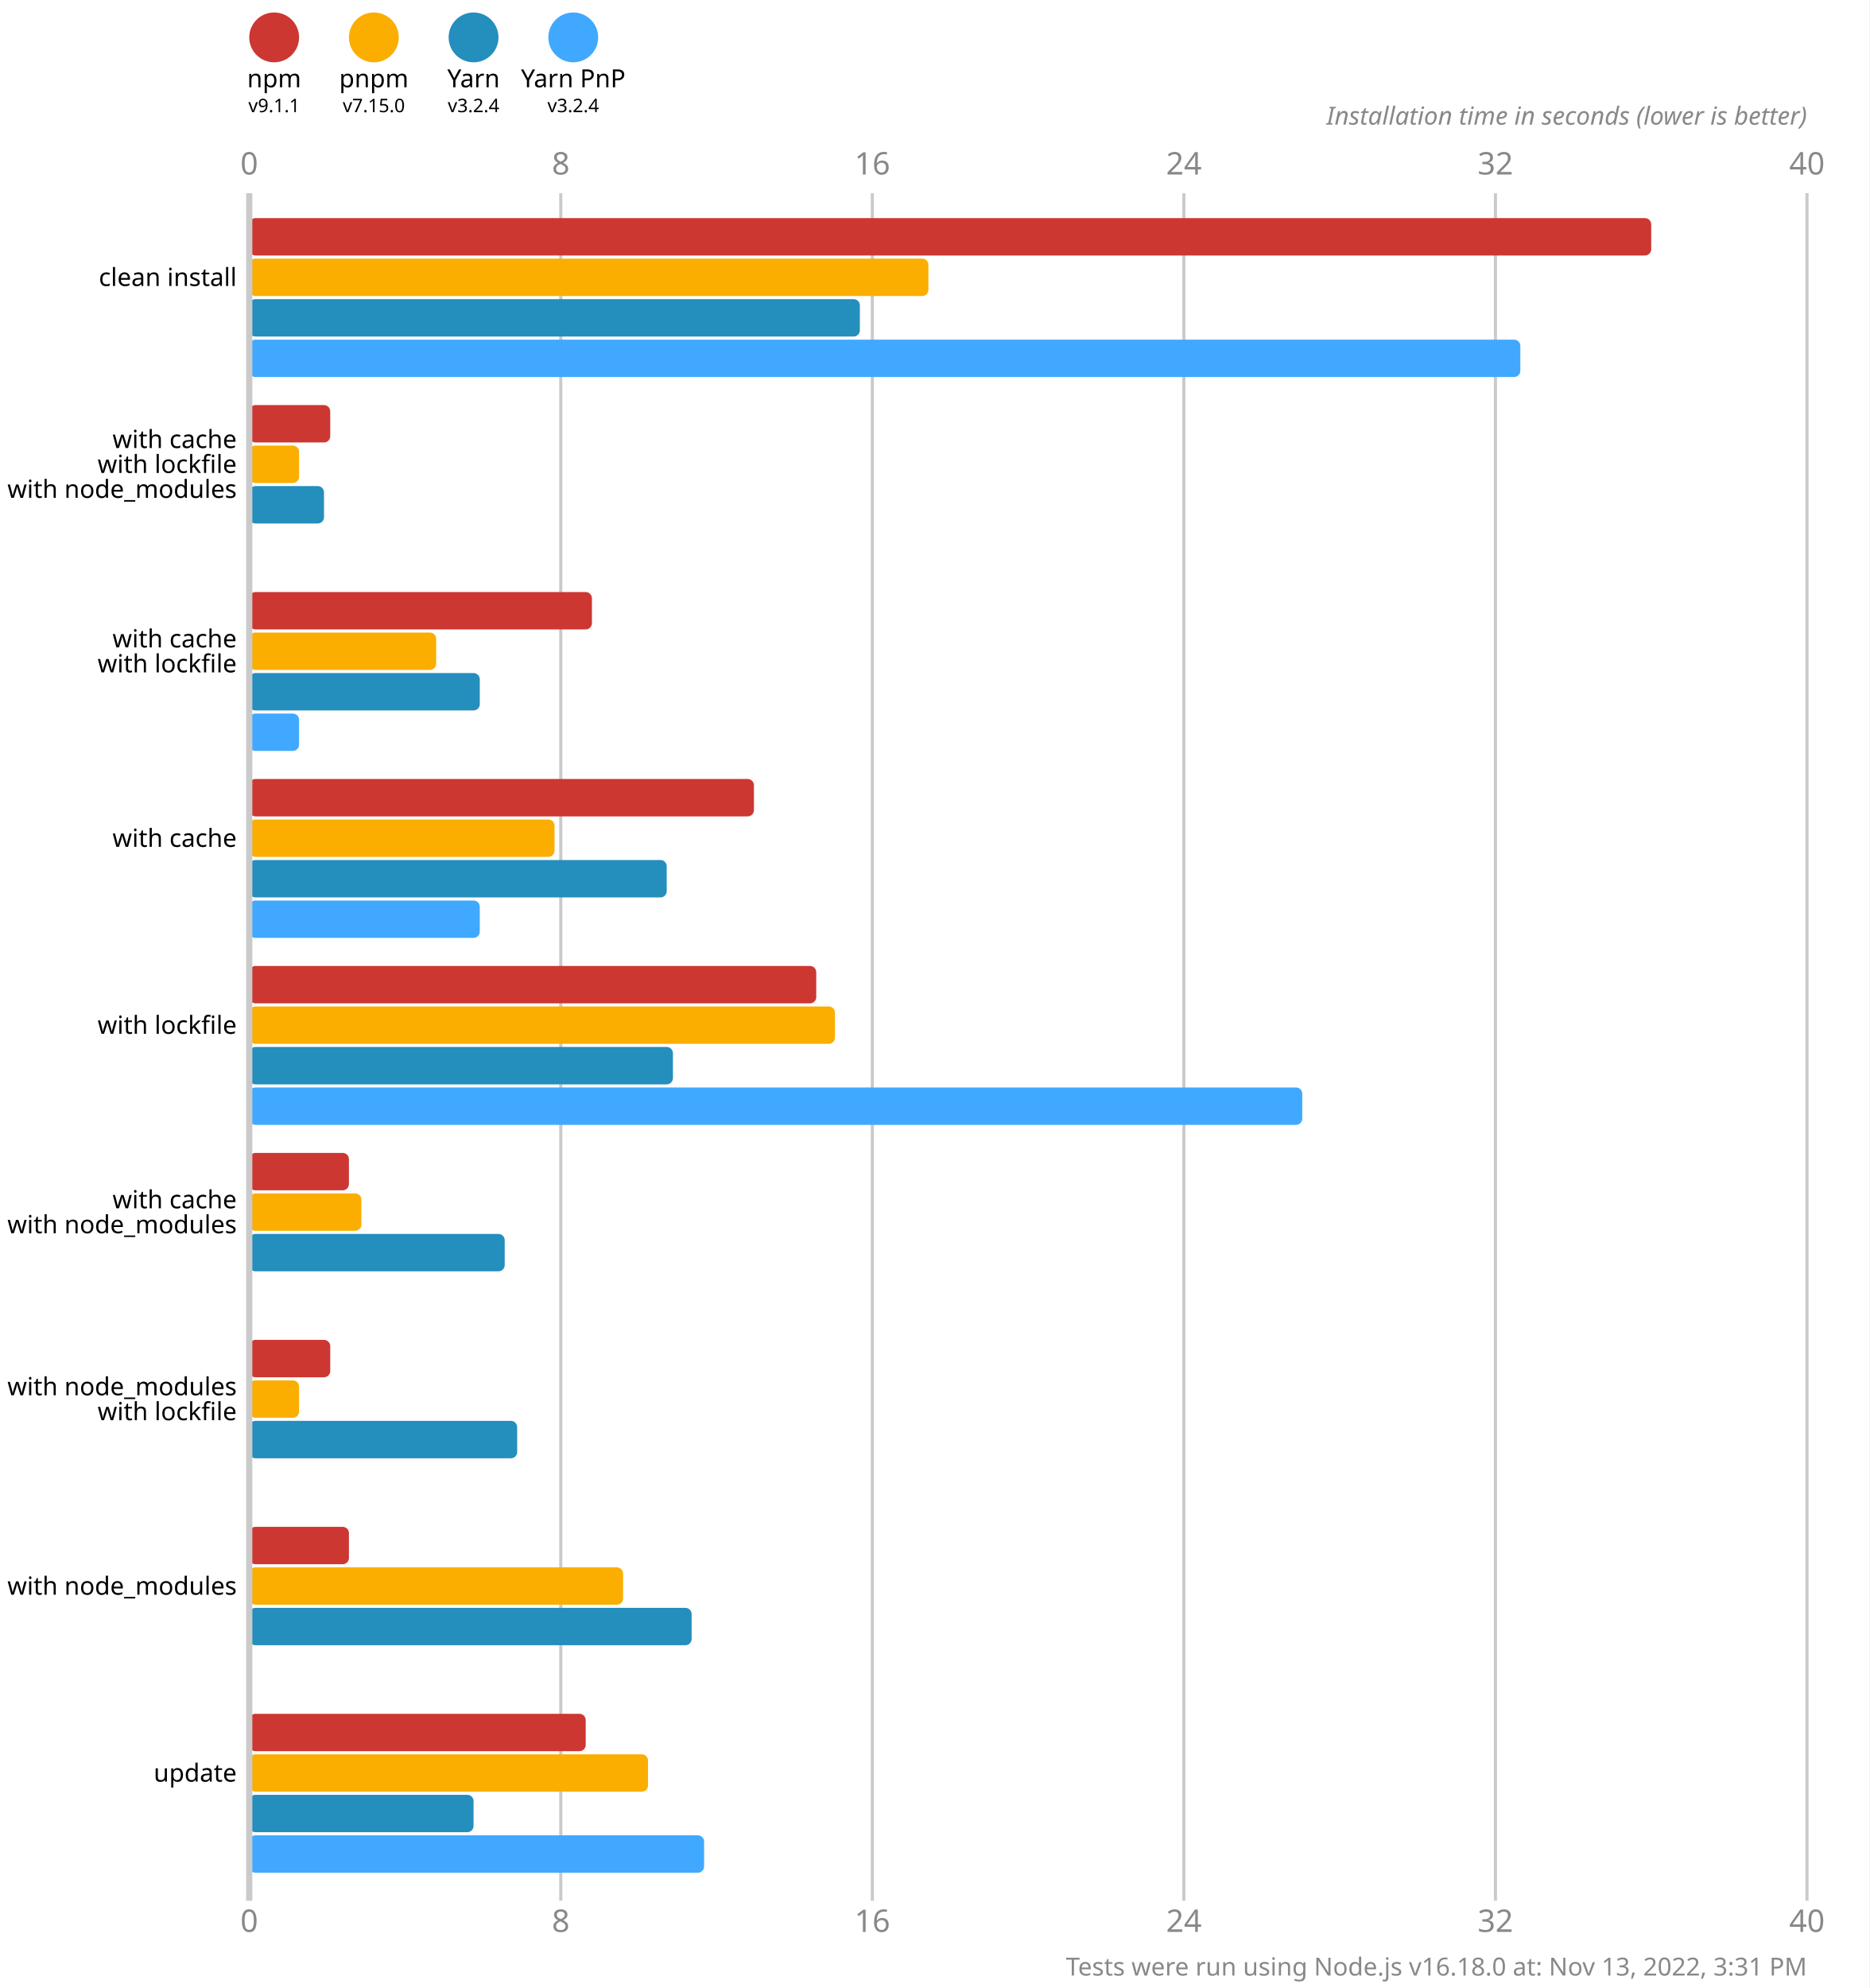
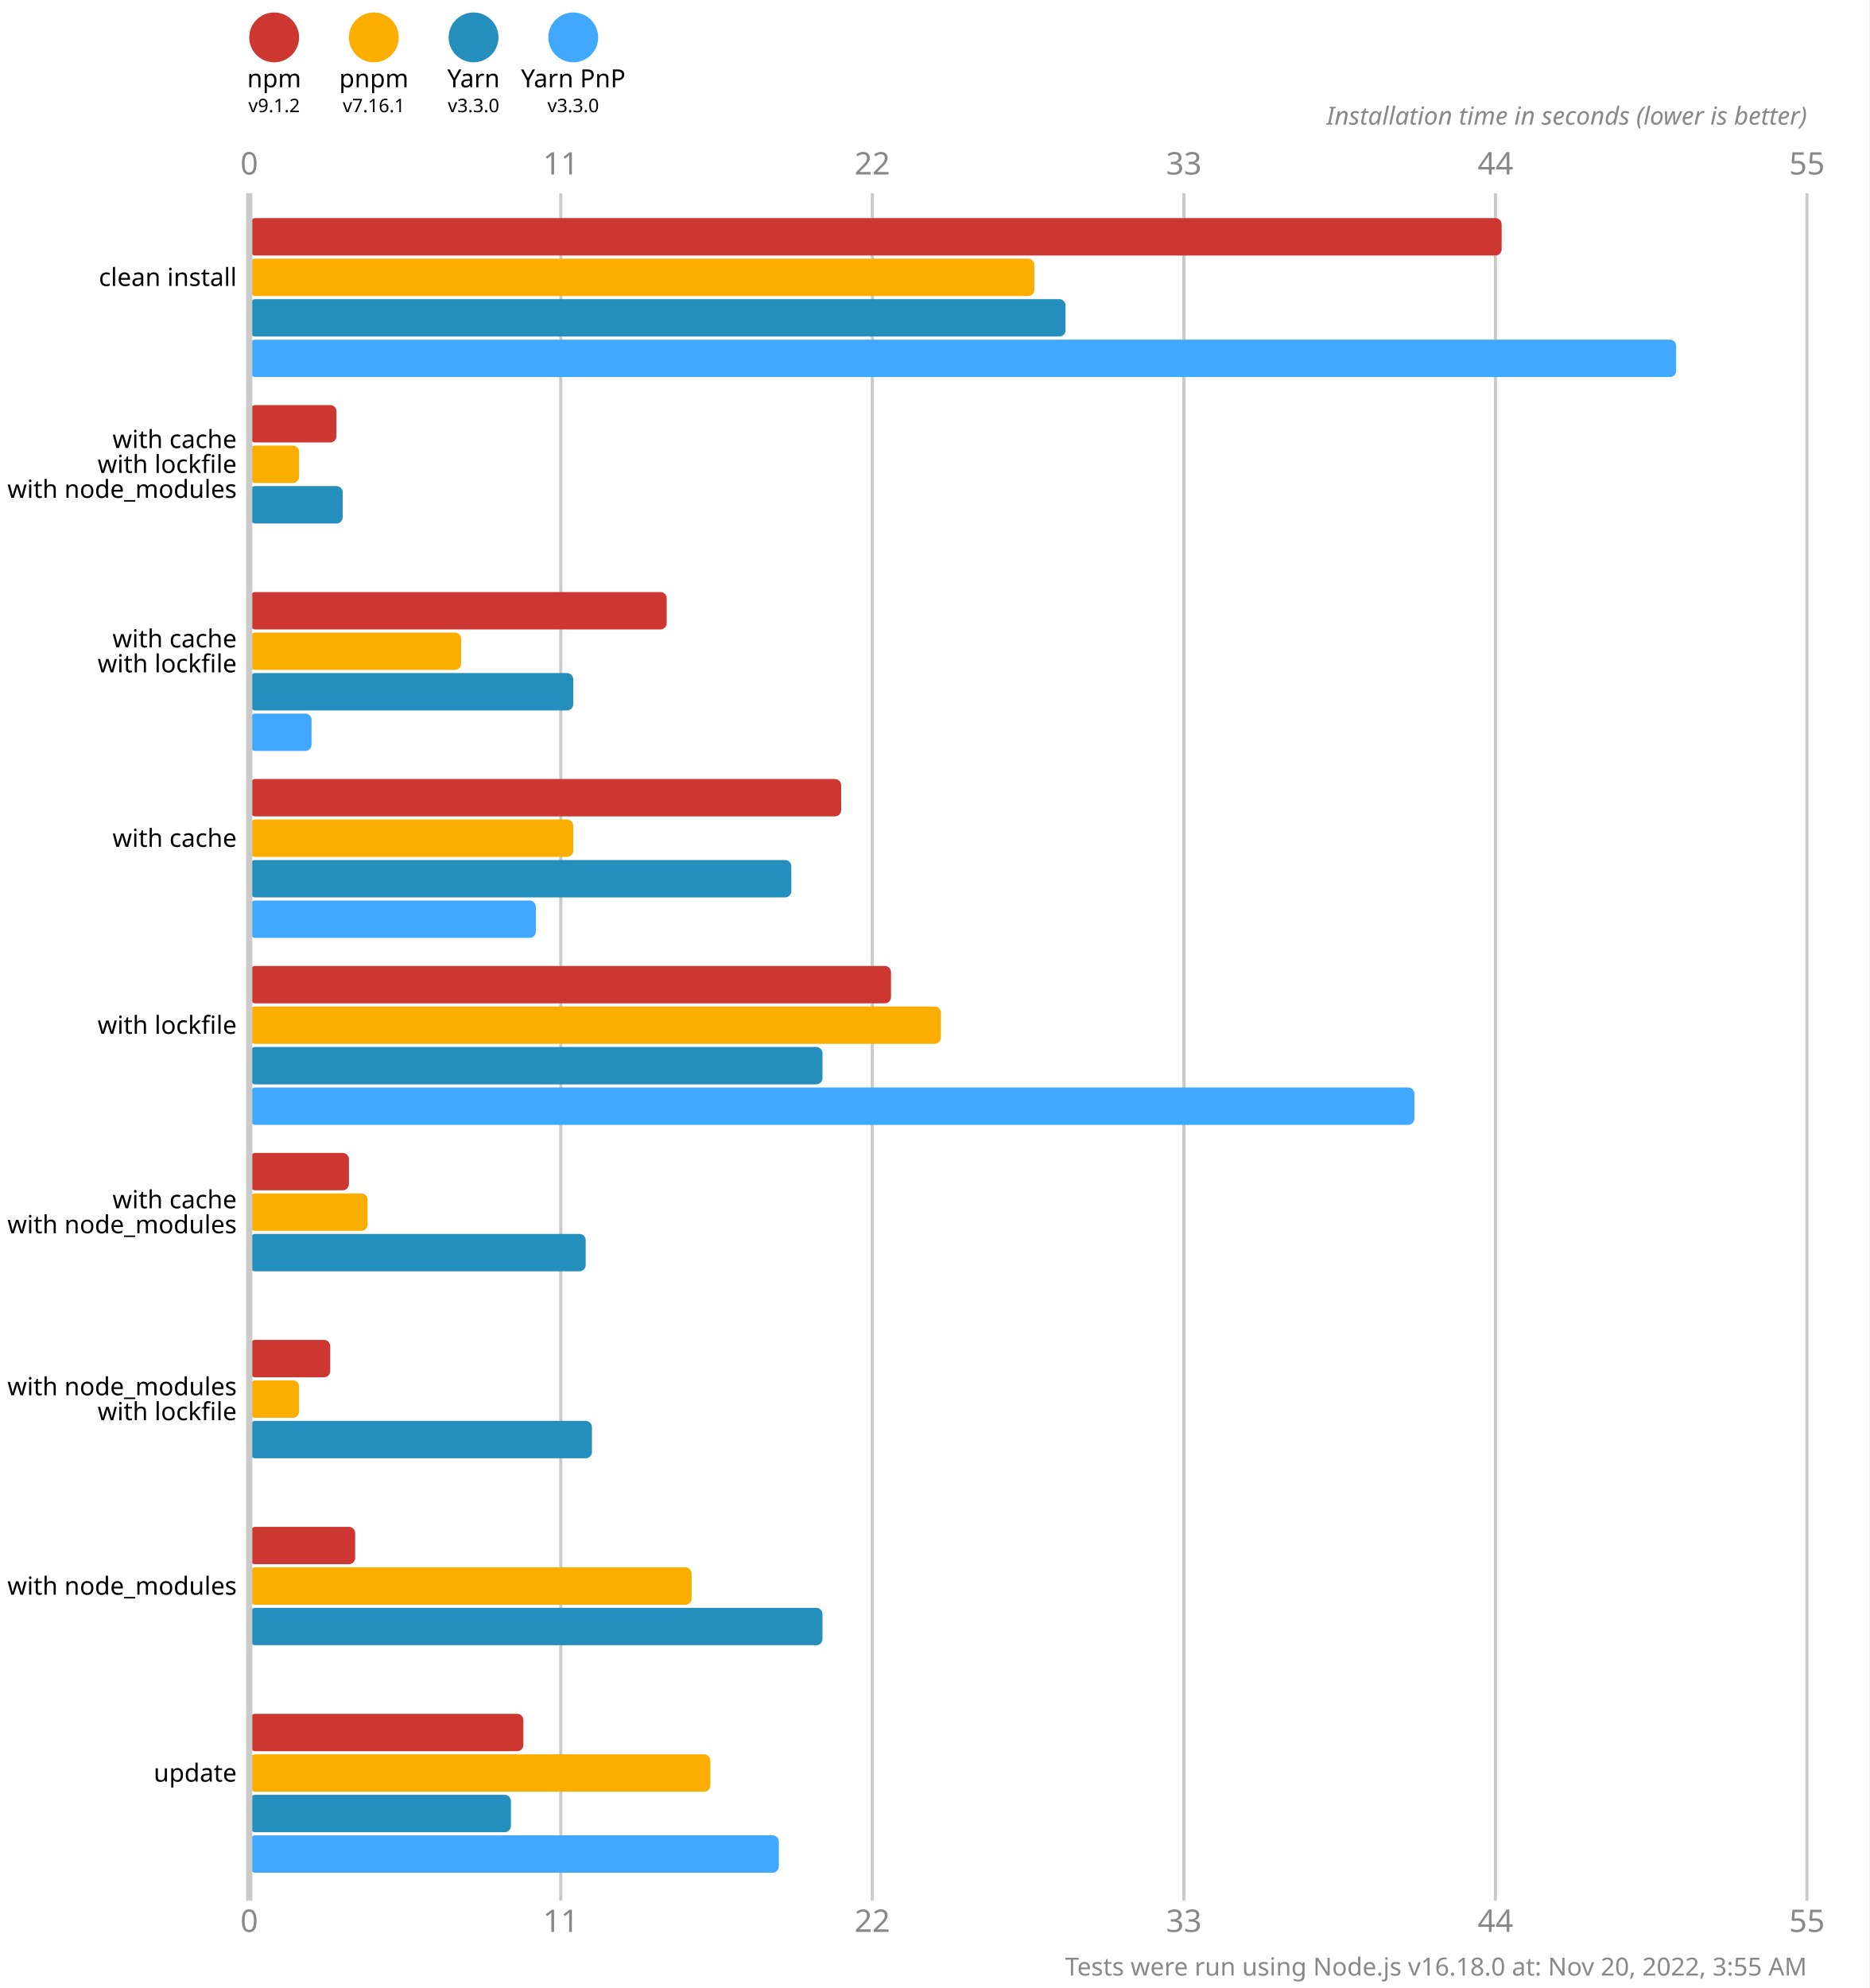
<svg xmlns="http://www.w3.org/2000/svg" version="1.1" viewBox="0 0 300 319">
  <style>
    .font { font-family: sans-serif; }
    .s3 { font-size: 3px; }
    .s4 { font-size: 4px; }
    .s5 { font-size: 5px; }
    .line { stroke: #cacaca; }
    .width { stroke-width: 0.5; }
    .text { fill: #888; }
  </style>
  <rect x="0" y="0" width="300" height="319" fill="#fff" />
  <circle cx="44" cy="6" r="4" fill="#cd3731" />
  <text x="44" y="14" class="font s4" text-anchor="middle">npm</text>
-   <text x="44" y="18" class="font s3" text-anchor="middle">v9.1.1</text>
+   <text x="44" y="18" class="font s3" text-anchor="middle">v9.1.2</text>
  <circle cx="60" cy="6" r="4" fill="#fbae00" />
  <text x="60" y="14" class="font s4" text-anchor="middle">pnpm</text>
-   <text x="60" y="18" class="font s3" text-anchor="middle">v7.15.0</text>
+   <text x="60" y="18" class="font s3" text-anchor="middle">v7.16.1</text>
  <circle cx="76" cy="6" r="4" fill="#248ebd" />
  <text x="76" y="14" class="font s4" text-anchor="middle">Yarn</text>
-   <text x="76" y="18" class="font s3" text-anchor="middle">v3.2.4</text>
+   <text x="76" y="18" class="font s3" text-anchor="middle">v3.3.0</text>
  <circle cx="92" cy="6" r="4" fill="#40a9ff" />
  <text x="92" y="14" class="font s4" text-anchor="middle">Yarn PnP</text>
-   <text x="92" y="18" class="font s3" text-anchor="middle">v3.2.4</text>
+   <text x="92" y="18" class="font s3" text-anchor="middle">v3.3.0</text>
  <text x="40" y="28" class="font s5 text" text-anchor="middle">0</text>
  <text x="40" y="310" class="font s5 text" text-anchor="middle">0</text>
  <line x1="90" y1="31" x2="90" y2="305" class="line width" />
-   <text x="90" y="28" class="font s5 text" text-anchor="middle">8</text>
-   <text x="90" y="310" class="font s5 text" text-anchor="middle">8</text>
+   <text x="90" y="28" class="font s5 text" text-anchor="middle">11</text>
+   <text x="90" y="310" class="font s5 text" text-anchor="middle">11</text>
  <line x1="140" y1="31" x2="140" y2="305" class="line width" />
-   <text x="140" y="28" class="font s5 text" text-anchor="middle">16</text>
-   <text x="140" y="310" class="font s5 text" text-anchor="middle">16</text>
+   <text x="140" y="28" class="font s5 text" text-anchor="middle">22</text>
+   <text x="140" y="310" class="font s5 text" text-anchor="middle">22</text>
  <line x1="190" y1="31" x2="190" y2="305" class="line width" />
-   <text x="190" y="28" class="font s5 text" text-anchor="middle">24</text>
-   <text x="190" y="310" class="font s5 text" text-anchor="middle">24</text>
+   <text x="190" y="28" class="font s5 text" text-anchor="middle">33</text>
+   <text x="190" y="310" class="font s5 text" text-anchor="middle">33</text>
  <line x1="240" y1="31" x2="240" y2="305" class="line width" />
-   <text x="240" y="28" class="font s5 text" text-anchor="middle">32</text>
-   <text x="240" y="310" class="font s5 text" text-anchor="middle">32</text>
+   <text x="240" y="28" class="font s5 text" text-anchor="middle">44</text>
+   <text x="240" y="310" class="font s5 text" text-anchor="middle">44</text>
  <line x1="290" y1="31" x2="290" y2="305" class="line width" />
-   <text x="290" y="28" class="font s5 text" text-anchor="middle">40</text>
-   <text x="290" y="310" class="font s5 text" text-anchor="middle">40</text>
+   <text x="290" y="28" class="font s5 text" text-anchor="middle">55</text>
+   <text x="290" y="310" class="font s5 text" text-anchor="middle">55</text>
  <text x="290" y="20" class="font s4 text" font-style="italic" text-anchor="end">Installation time in seconds (lower is better)</text>
-   <rect x="40" y="35" width="225" height="6" fill="#cd3731" rx="1" ry="1" />
-   <rect x="40" y="41.5" width="109" height="6" fill="#fbae00" rx="1" ry="1" />
-   <rect x="40" y="48" width="98" height="6" fill="#248ebd" rx="1" ry="1" />
-   <rect x="40" y="54.5" width="204" height="6" fill="#40a9ff" rx="1" ry="1" />
-   <rect x="40" y="65" width="13" height="6" fill="#cd3731" rx="1" ry="1" />
+   <rect x="40" y="35" width="201" height="6" fill="#cd3731" rx="1" ry="1" />
+   <rect x="40" y="41.5" width="126" height="6" fill="#fbae00" rx="1" ry="1" />
+   <rect x="40" y="48" width="131" height="6" fill="#248ebd" rx="1" ry="1" />
+   <rect x="40" y="54.5" width="229" height="6" fill="#40a9ff" rx="1" ry="1" />
+   <rect x="40" y="65" width="14" height="6" fill="#cd3731" rx="1" ry="1" />
  <rect x="40" y="71.5" width="8" height="6" fill="#fbae00" rx="1" ry="1" />
-   <rect x="40" y="78" width="12" height="6" fill="#248ebd" rx="1" ry="1" />
+   <rect x="40" y="78" width="15" height="6" fill="#248ebd" rx="1" ry="1" />
  <rect x="40" y="84.5" width="0" height="6" fill="#40a9ff" rx="1" ry="1" />
-   <rect x="40" y="95" width="55" height="6" fill="#cd3731" rx="1" ry="1" />
-   <rect x="40" y="101.5" width="30" height="6" fill="#fbae00" rx="1" ry="1" />
-   <rect x="40" y="108" width="37" height="6" fill="#248ebd" rx="1" ry="1" />
-   <rect x="40" y="114.5" width="8" height="6" fill="#40a9ff" rx="1" ry="1" />
-   <rect x="40" y="125" width="81" height="6" fill="#cd3731" rx="1" ry="1" />
-   <rect x="40" y="131.5" width="49" height="6" fill="#fbae00" rx="1" ry="1" />
-   <rect x="40" y="138" width="67" height="6" fill="#248ebd" rx="1" ry="1" />
-   <rect x="40" y="144.5" width="37" height="6" fill="#40a9ff" rx="1" ry="1" />
-   <rect x="40" y="155" width="91" height="6" fill="#cd3731" rx="1" ry="1" />
-   <rect x="40" y="161.5" width="94" height="6" fill="#fbae00" rx="1" ry="1" />
-   <rect x="40" y="168" width="68" height="6" fill="#248ebd" rx="1" ry="1" />
-   <rect x="40" y="174.5" width="169" height="6" fill="#40a9ff" rx="1" ry="1" />
+   <rect x="40" y="95" width="67" height="6" fill="#cd3731" rx="1" ry="1" />
+   <rect x="40" y="101.5" width="34" height="6" fill="#fbae00" rx="1" ry="1" />
+   <rect x="40" y="108" width="52" height="6" fill="#248ebd" rx="1" ry="1" />
+   <rect x="40" y="114.5" width="10" height="6" fill="#40a9ff" rx="1" ry="1" />
+   <rect x="40" y="125" width="95" height="6" fill="#cd3731" rx="1" ry="1" />
+   <rect x="40" y="131.5" width="52" height="6" fill="#fbae00" rx="1" ry="1" />
+   <rect x="40" y="138" width="87" height="6" fill="#248ebd" rx="1" ry="1" />
+   <rect x="40" y="144.5" width="46" height="6" fill="#40a9ff" rx="1" ry="1" />
+   <rect x="40" y="155" width="103" height="6" fill="#cd3731" rx="1" ry="1" />
+   <rect x="40" y="161.5" width="111" height="6" fill="#fbae00" rx="1" ry="1" />
+   <rect x="40" y="168" width="92" height="6" fill="#248ebd" rx="1" ry="1" />
+   <rect x="40" y="174.5" width="187" height="6" fill="#40a9ff" rx="1" ry="1" />
  <rect x="40" y="185" width="16" height="6" fill="#cd3731" rx="1" ry="1" />
-   <rect x="40" y="191.5" width="18" height="6" fill="#fbae00" rx="1" ry="1" />
-   <rect x="40" y="198" width="41" height="6" fill="#248ebd" rx="1" ry="1" />
+   <rect x="40" y="191.5" width="19" height="6" fill="#fbae00" rx="1" ry="1" />
+   <rect x="40" y="198" width="54" height="6" fill="#248ebd" rx="1" ry="1" />
  <rect x="40" y="204.5" width="0" height="6" fill="#40a9ff" rx="1" ry="1" />
  <rect x="40" y="215" width="13" height="6" fill="#cd3731" rx="1" ry="1" />
  <rect x="40" y="221.5" width="8" height="6" fill="#fbae00" rx="1" ry="1" />
-   <rect x="40" y="228" width="43" height="6" fill="#248ebd" rx="1" ry="1" />
+   <rect x="40" y="228" width="55" height="6" fill="#248ebd" rx="1" ry="1" />
  <rect x="40" y="234.5" width="0" height="6" fill="#40a9ff" rx="1" ry="1" />
-   <rect x="40" y="245" width="16" height="6" fill="#cd3731" rx="1" ry="1" />
-   <rect x="40" y="251.5" width="60" height="6" fill="#fbae00" rx="1" ry="1" />
-   <rect x="40" y="258" width="71" height="6" fill="#248ebd" rx="1" ry="1" />
+   <rect x="40" y="245" width="17" height="6" fill="#cd3731" rx="1" ry="1" />
+   <rect x="40" y="251.5" width="71" height="6" fill="#fbae00" rx="1" ry="1" />
+   <rect x="40" y="258" width="92" height="6" fill="#248ebd" rx="1" ry="1" />
  <rect x="40" y="264.5" width="0" height="6" fill="#40a9ff" rx="1" ry="1" />
-   <rect x="40" y="275" width="54" height="6" fill="#cd3731" rx="1" ry="1" />
-   <rect x="40" y="281.5" width="64" height="6" fill="#fbae00" rx="1" ry="1" />
-   <rect x="40" y="288" width="36" height="6" fill="#248ebd" rx="1" ry="1" />
-   <rect x="40" y="294.5" width="73" height="6" fill="#40a9ff" rx="1" ry="1" />
+   <rect x="40" y="275" width="44" height="6" fill="#cd3731" rx="1" ry="1" />
+   <rect x="40" y="281.5" width="74" height="6" fill="#fbae00" rx="1" ry="1" />
+   <rect x="40" y="288" width="42" height="6" fill="#248ebd" rx="1" ry="1" />
+   <rect x="40" y="294.5" width="85" height="6" fill="#40a9ff" rx="1" ry="1" />
  <line x1="40" y1="31" x2="40" y2="305" class="line" />
  <text x="38" y="44.5" class="font s4" dominant-baseline="middle" text-anchor="end">clean install</text>
  <text x="38" y="70.5" class="font s4" dominant-baseline="middle" text-anchor="end">with cache</text>
  <text x="38" y="74.5" class="font s4" dominant-baseline="middle" text-anchor="end">with lockfile</text>
  <text x="38" y="78.5" class="font s4" dominant-baseline="middle" text-anchor="end">with node_modules</text>
  <text x="38" y="102.5" class="font s4" dominant-baseline="middle" text-anchor="end">with cache</text>
  <text x="38" y="106.5" class="font s4" dominant-baseline="middle" text-anchor="end">with lockfile</text>
  <text x="38" y="134.5" class="font s4" dominant-baseline="middle" text-anchor="end">with cache</text>
  <text x="38" y="164.5" class="font s4" dominant-baseline="middle" text-anchor="end">with lockfile</text>
  <text x="38" y="192.5" class="font s4" dominant-baseline="middle" text-anchor="end">with cache</text>
  <text x="38" y="196.5" class="font s4" dominant-baseline="middle" text-anchor="end">with node_modules</text>
  <text x="38" y="222.5" class="font s4" dominant-baseline="middle" text-anchor="end">with node_modules</text>
  <text x="38" y="226.5" class="font s4" dominant-baseline="middle" text-anchor="end">with lockfile</text>
  <text x="38" y="254.5" class="font s4" dominant-baseline="middle" text-anchor="end">with node_modules</text>
  <text x="38" y="284.5" class="font s4" dominant-baseline="middle" text-anchor="end">update</text>
-   <text x="290" y="317" class="font s4 text" text-anchor="end">Tests were run using Node.js v16.18.0 at: Nov 13, 2022, 3:31 PM</text>
+   <text x="290" y="317" class="font s4 text" text-anchor="end">Tests were run using Node.js v16.18.0 at: Nov 20, 2022, 3:55 AM</text>
</svg>
